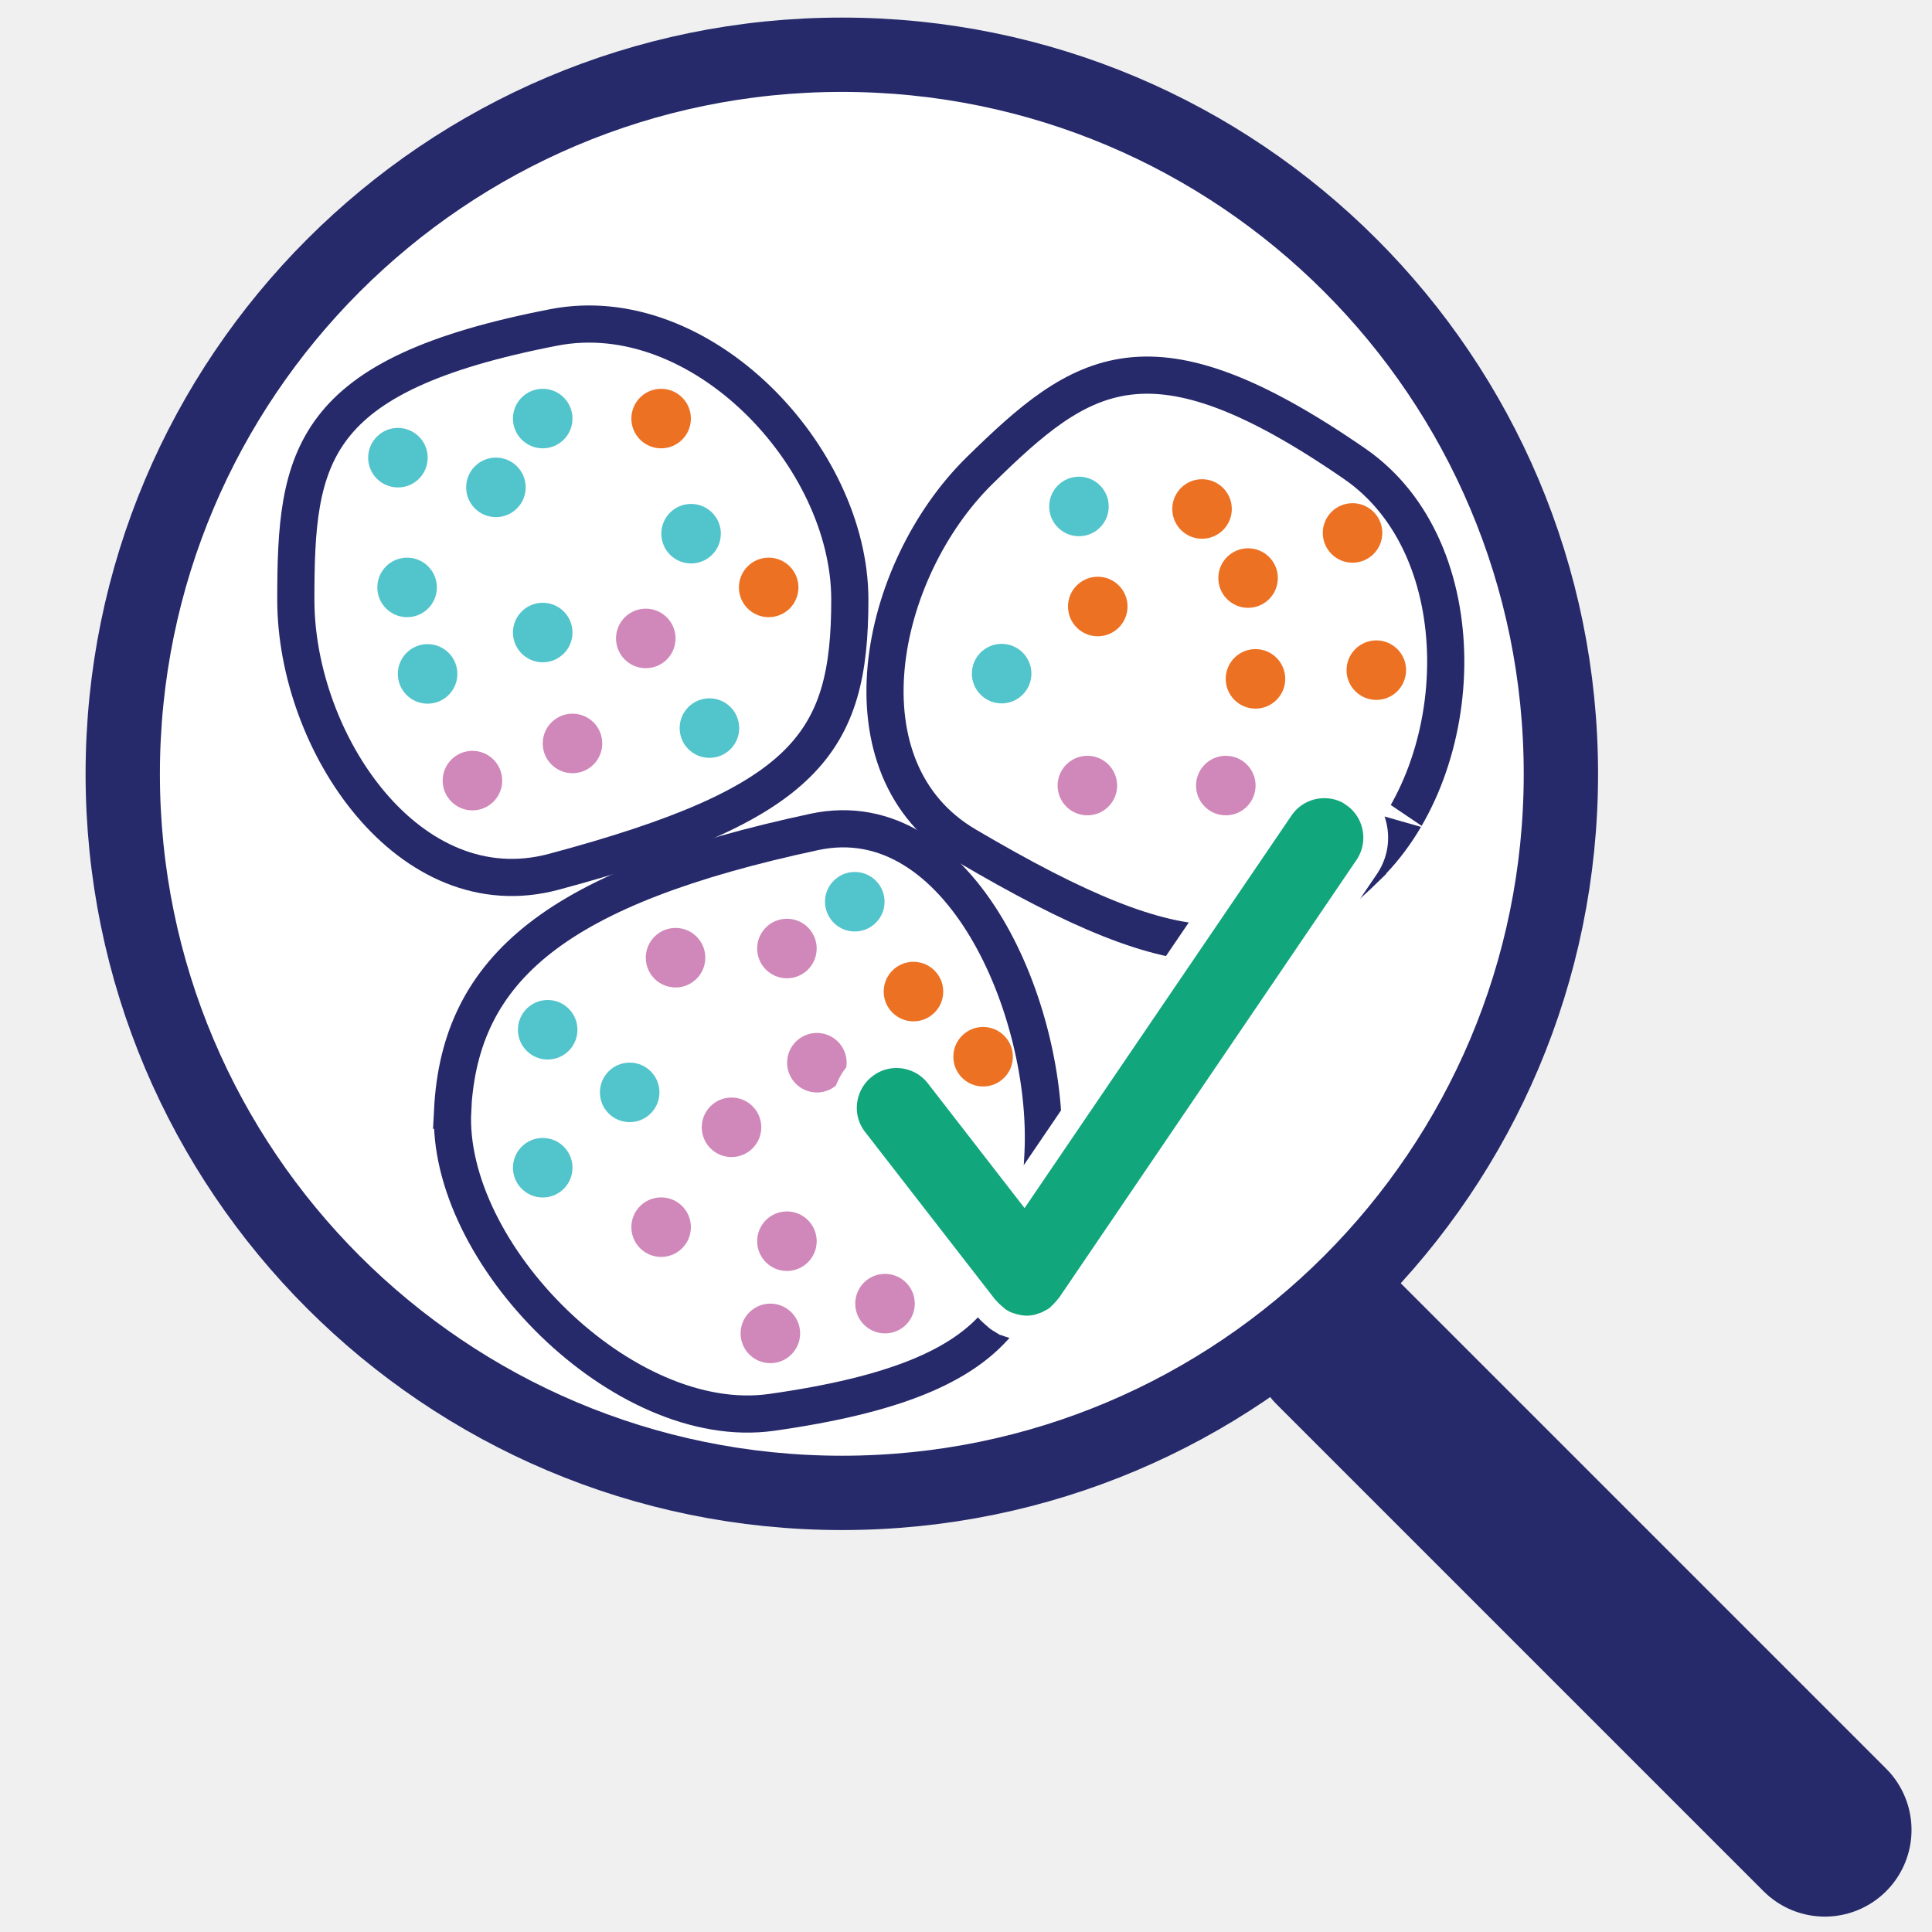
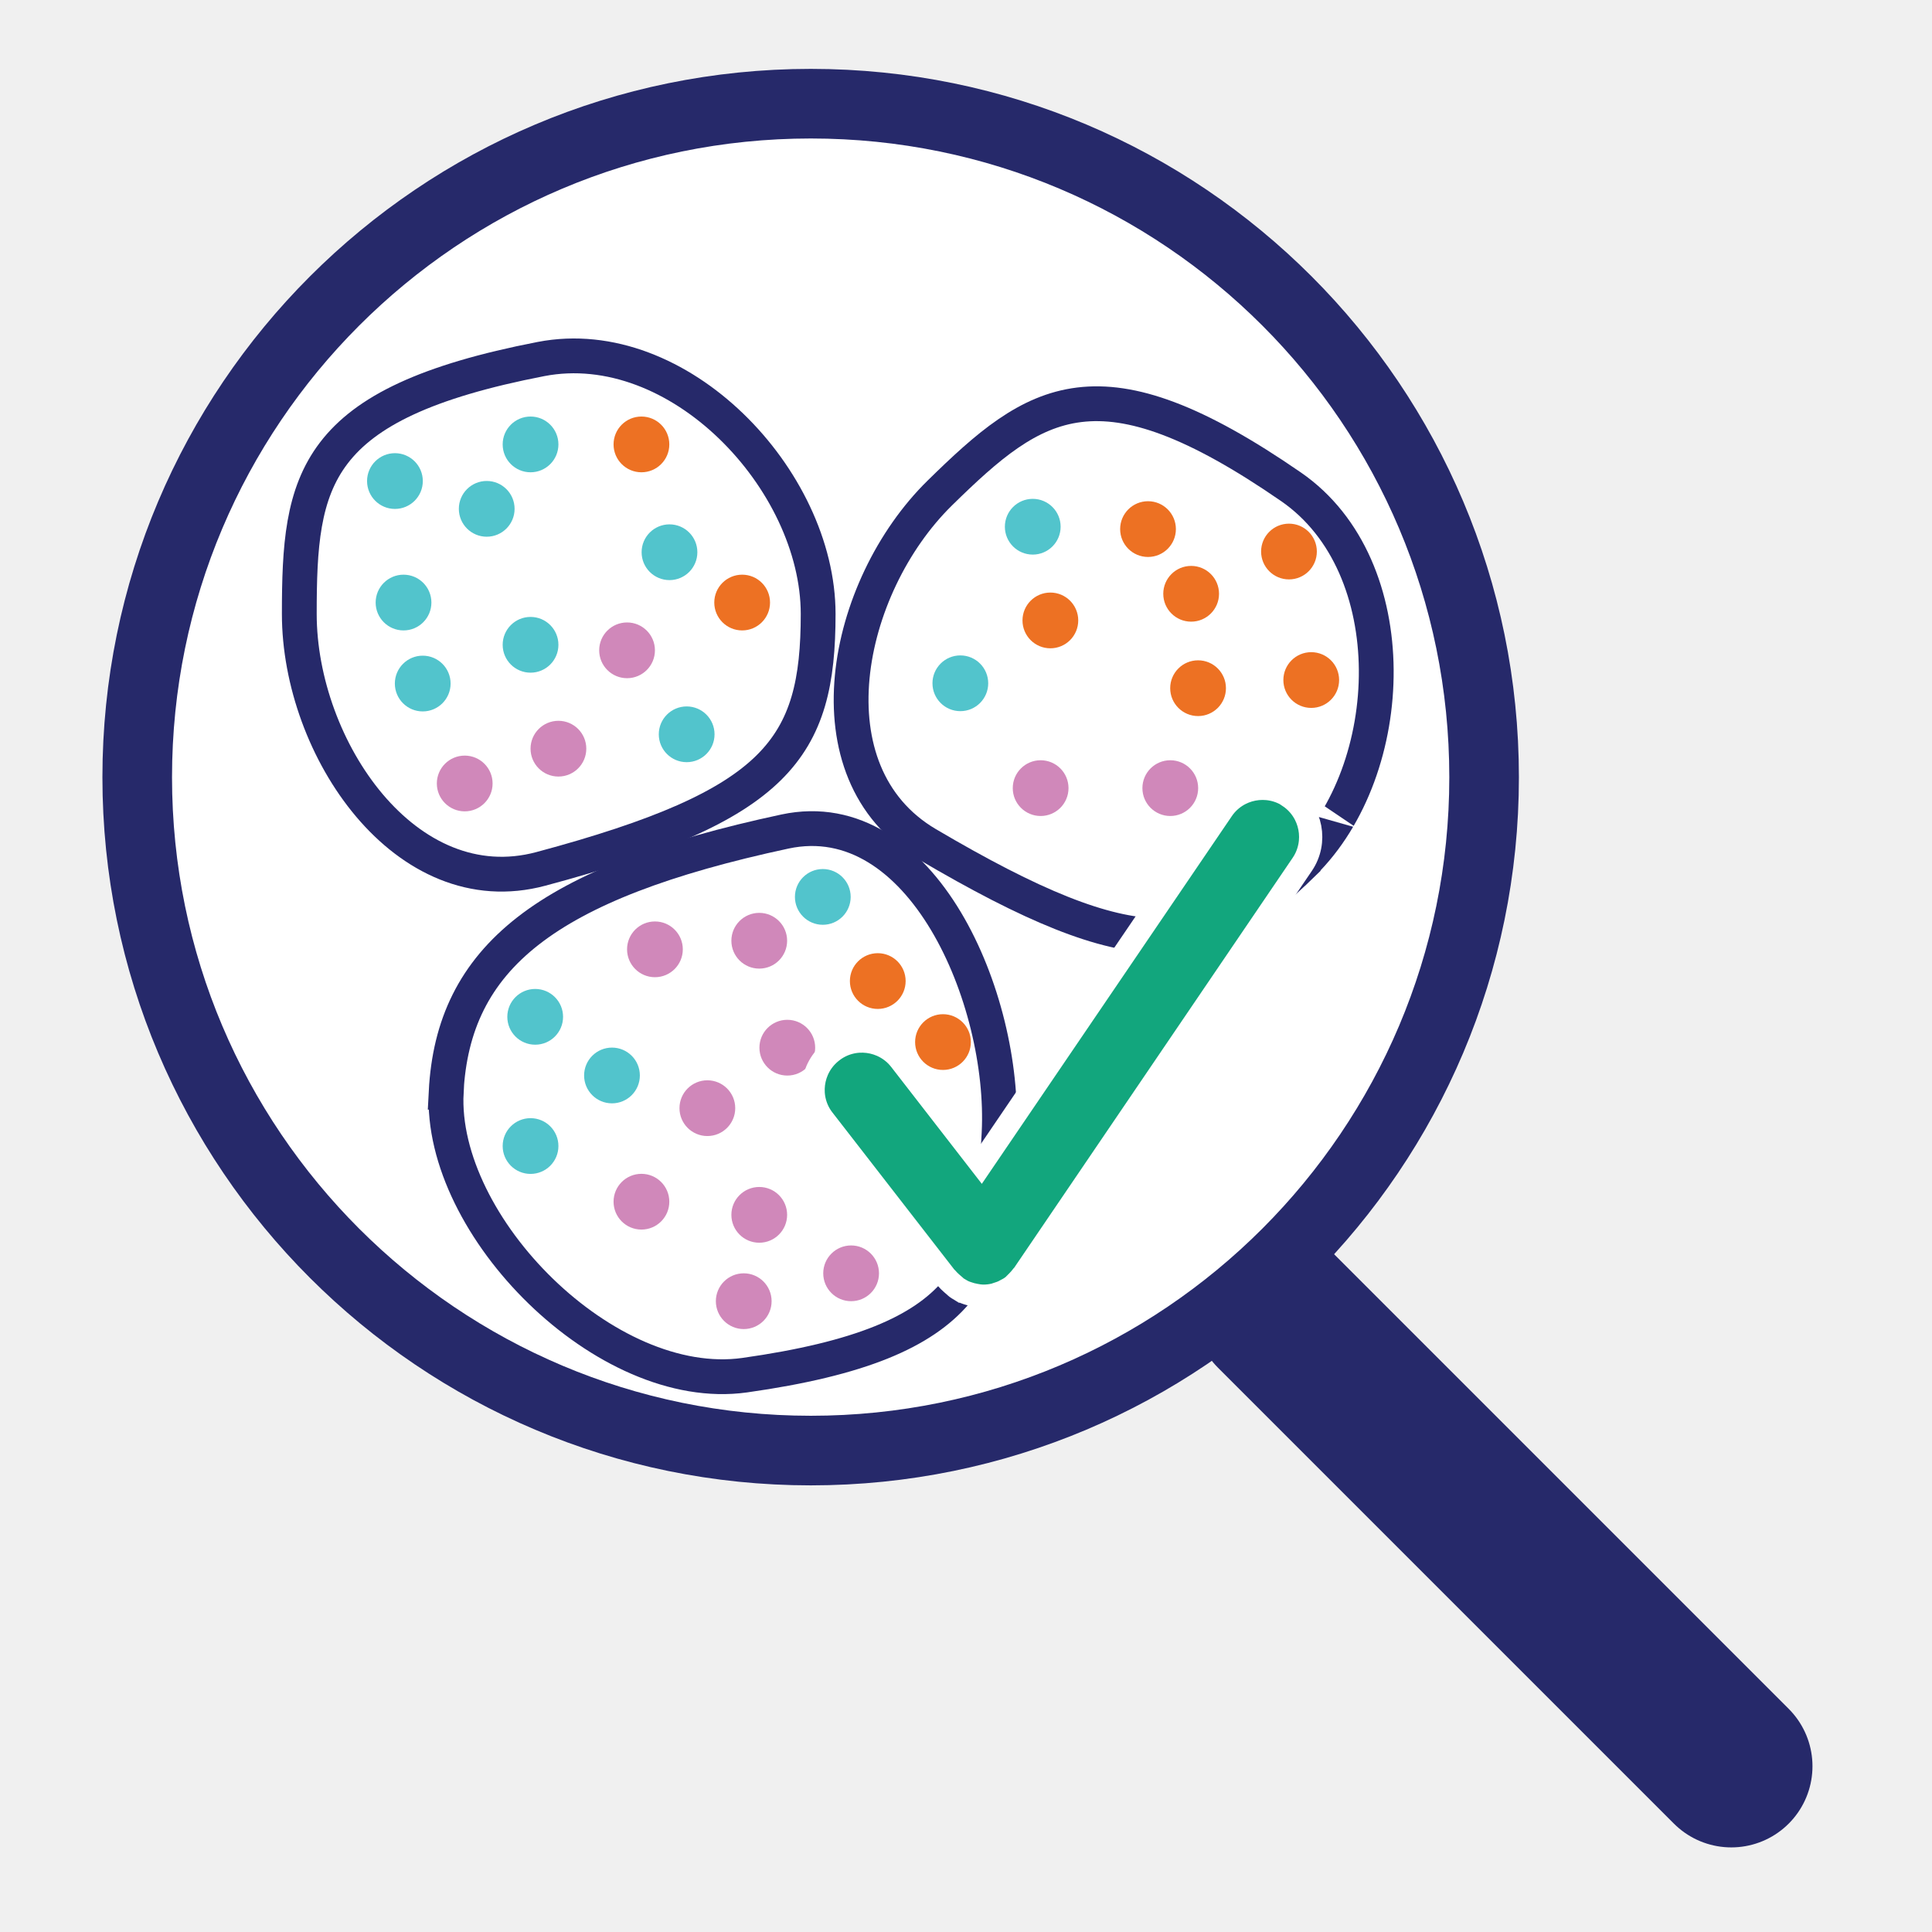
- <svg xmlns="http://www.w3.org/2000/svg" width="16.0px" height="16.0px" viewBox="0 0 16.0 16.0" version="1.1" id="SVGRoot">
-   <defs id="defs972" />
+ <svg xmlns="http://www.w3.org/2000/svg" width="1024.0px" height="1024.0px" viewBox="0 0 1024.0 1024.0" version="1.1" id="SVGRoot">
+   <defs id="defs500" />
  <g id="layer1">
-     <g id="g3325" transform="matrix(0.7751437,0,0,0.7751437,-74.77854,-50.39372)">
+     <g id="g3325" transform="matrix(46.46121,0,0,46.46121,-4470.341,-2992.763)">
      <line class="cls-2" x1="110.765" y1="79.361" x2="115.967" y2="84.563" id="line3235" style="fill:none;stroke:#26296a;stroke-width:1.852px;stroke-linecap:round;stroke-miterlimit:10" />
      <path class="cls-6" d="m 113.147,73.281 c 0,4.241 -3.44,7.681 -7.681,7.681 -4.241,0 -7.684,-3.44 -7.684,-7.681 0,-4.241 3.44,-7.684 7.684,-7.684 4.244,0 7.681,3.44 7.681,7.684 z" id="path3237" style="fill:#ffffff;stroke:#26296a;stroke-width:0.794px;stroke-miterlimit:10" />
      <path class="cls-4" d="m 105.55,71.418 c 0,1.532 -0.455,2.183 -3.162,2.908 -1.543,0.415 -2.757,-1.376 -2.757,-2.908 0,-1.532 0.135,-2.4 2.757,-2.908 1.569,-0.304 3.162,1.376 3.162,2.908 z" id="path3239" style="fill:#ffffff;fill-rule:evenodd;stroke:#26296a;stroke-width:0.397px;stroke-miterlimit:10" />
      <path class="cls-4" d="m 111.083,74.265 c -1.095,1.072 -1.879,1.201 -4.292,-0.222 -1.376,-0.812 -0.947,-2.932 0.148,-4.006 1.093,-1.072 1.81,-1.585 4.006,-0.069 1.315,0.908 1.23,3.223 0.138,4.294 z" id="path3241" style="fill:#ffffff;fill-rule:evenodd;stroke:#26296a;stroke-width:0.397px;stroke-miterlimit:10" />
      <path class="cls-4" d="m 101.306,76.874 c 0.079,-1.529 1.127,-2.387 3.866,-2.974 1.561,-0.333 2.519,1.91 2.442,3.44 -0.079,1.529 -0.259,2.389 -2.902,2.762 -1.582,0.222 -3.485,-1.699 -3.405,-3.228 z" id="path3243" style="fill:#ffffff;fill-rule:evenodd;stroke:#26296a;stroke-width:0.397px;stroke-miterlimit:10" />
      <circle class="cls-8" cx="103.854" cy="70.714" r="0.318" id="circle3245" style="fill:#52c4cc;stroke-width:0.265" />
      <circle class="cls-8" cx="104.05" cy="72.791" r="0.318" id="circle3247" style="fill:#52c4cc;stroke-width:0.265" />
      <circle class="cls-8" cx="101.769" cy="70.219" r="0.318" id="circle3249" style="fill:#52c4cc;stroke-width:0.265" />
      <circle class="cls-8" cx="100.722" cy="69.902" r="0.318" id="circle3251" style="fill:#52c4cc;stroke-width:0.265" />
      <circle class="cls-8" cx="101.039" cy="72.212" r="0.318" id="circle3253" style="fill:#52c4cc;stroke-width:0.265" />
      <circle class="cls-8" cx="102.269" cy="69.484" r="0.318" id="circle3255" style="fill:#52c4cc;stroke-width:0.265" />
      <circle class="cls-8" cx="100.82" cy="71.288" r="0.318" id="circle3257" style="fill:#52c4cc;stroke-width:0.265" />
      <circle class="cls-8" cx="102.269" cy="71.77" r="0.318" id="circle3259" style="fill:#52c4cc;stroke-width:0.265" />
      <circle class="cls-8" cx="102.269" cy="77.488" r="0.318" id="circle3261" style="fill:#52c4cc;stroke-width:0.265" />
      <circle class="cls-8" cx="105.603" cy="74.646" r="0.318" id="circle3263" style="fill:#52c4cc;stroke-width:0.265" />
      <circle class="cls-8" cx="103.198" cy="76.683" r="0.318" id="circle3265" style="fill:#52c4cc;stroke-width:0.265" />
      <circle class="cls-8" cx="102.322" cy="76.014" r="0.318" id="circle3267" style="fill:#52c4cc;stroke-width:0.265" />
      <circle class="cls-3" cx="103.534" cy="69.484" r="0.318" id="circle3269" style="fill:#ed7123;stroke-width:0.265" />
      <circle class="cls-3" cx="104.683" cy="71.288" r="0.318" id="circle3271" style="fill:#ed7123;stroke-width:0.265" />
      <circle class="cls-3" cx="106.23" cy="75.606" r="0.318" id="circle3273" style="fill:#ed7123;stroke-width:0.265" />
      <circle class="cls-9" cx="104.878" cy="78.273" r="0.318" id="circle3275" style="fill:#d088ba;stroke-width:0.265" />
      <circle class="cls-9" cx="103.688" cy="75.244" r="0.318" id="circle3277" style="fill:#d088ba;stroke-width:0.265" />
      <circle class="cls-9" cx="104.701" cy="79.258" r="0.318" id="circle3279" style="fill:#d088ba;stroke-width:0.265" />
      <circle class="cls-9" cx="105.198" cy="76.366" r="0.318" id="circle3281" style="fill:#d088ba;stroke-width:0.265" />
      <circle class="cls-9" cx="103.534" cy="78.123" r="0.318" id="circle3283" style="fill:#d088ba;stroke-width:0.265" />
      <circle class="cls-9" cx="104.878" cy="75.146" r="0.318" id="circle3285" style="fill:#d088ba;stroke-width:0.265" />
      <circle class="cls-9" cx="102.587" cy="72.955" r="0.318" id="circle3287" style="fill:#d088ba;stroke-width:0.265" />
      <circle class="cls-9" cx="101.518" cy="73.352" r="0.318" id="circle3289" style="fill:#d088ba;stroke-width:0.265" />
      <circle class="cls-9" cx="103.37" cy="71.833" r="0.318" id="circle3291" style="fill:#d088ba;stroke-width:0.265" />
      <circle class="cls-9" cx="105.926" cy="78.94" r="0.318" id="circle3293" style="fill:#d088ba;stroke-width:0.265" />
      <circle class="cls-9" cx="104.286" cy="77.056" r="0.318" id="circle3295" style="fill:#d088ba;stroke-width:0.265" />
      <line class="cls-1" x1="105.286" y1="76.86" x2="105.902" y2="77.474" id="line3297" style="fill:none;stroke-width:0.265" />
      <circle class="cls-8" cx="107.998" cy="70.423" r="0.318" id="circle3299" style="fill:#52c4cc;stroke-width:0.265" />
      <circle class="cls-8" cx="107.172" cy="72.209" r="0.318" id="circle3301" style="fill:#52c4cc;stroke-width:0.265" />
      <circle class="cls-3" cx="111.175" cy="72.172" r="0.318" id="circle3303" style="fill:#ed7123;stroke-width:0.265" />
      <circle class="cls-3" cx="109.884" cy="72.265" r="0.318" id="circle3305" style="fill:#ed7123;stroke-width:0.265" />
      <circle class="cls-3" cx="109.313" cy="70.45" r="0.318" id="circle3307" style="fill:#ed7123;stroke-width:0.265" />
      <circle class="cls-3" cx="109.805" cy="71.188" r="0.318" id="circle3309" style="fill:#ed7123;stroke-width:0.265" />
      <circle class="cls-3" cx="108.199" cy="71.492" r="0.318" id="circle3311" style="fill:#ed7123;stroke-width:0.265" />
      <circle class="cls-3" cx="110.921" cy="70.706" r="0.318" id="circle3313" style="fill:#ed7123;stroke-width:0.265" />
      <circle class="cls-3" cx="106.974" cy="76.302" r="0.318" id="circle3315" style="fill:#ed7123;stroke-width:0.265" />
      <circle class="cls-9" cx="109.567" cy="73.405" r="0.318" id="circle3317" style="fill:#d088ba;stroke-width:0.265" />
      <circle class="cls-9" cx="108.088" cy="73.405" r="0.318" id="circle3319" style="fill:#d088ba;stroke-width:0.265" />
      <line class="cls-1" x1="105.286" y1="76.596" x2="105.902" y2="77.21" id="line3321" style="fill:none;stroke-width:0.265" />
      <path class="cls-5" d="m 110.932,73.503 c -0.254,-0.172 -0.601,-0.106 -0.773,0.148 l -2.749,4.043 -0.921,-1.188 c -0.188,-0.243 -0.54,-0.288 -0.781,-0.098 -0.243,0.188 -0.288,0.54 -0.098,0.781 l 1.392,1.794 c 0,0 0.011,0.011 0.016,0.016 0.016,0.019 0.034,0.037 0.056,0.056 0.013,0.011 0.024,0.021 0.037,0.032 0.005,0.005 0.011,0.011 0.018,0.016 0.021,0.016 0.045,0.026 0.066,0.04 0,0 0.003,0 0.005,0.003 0.034,0.016 0.069,0.026 0.106,0.037 0.008,0 0.016,0.003 0.024,0.005 0.037,0.008 0.074,0.013 0.108,0.013 0,0 0,0 0,0 0,0 0,0 0,0 0.04,0 0.079,-0.005 0.116,-0.013 0.008,0 0.018,-0.005 0.026,-0.008 0.034,-0.011 0.069,-0.021 0.103,-0.04 0.003,0 0.008,-0.003 0.011,-0.005 0.029,-0.016 0.056,-0.032 0.082,-0.053 0.005,-0.003 0.008,-0.008 0.013,-0.013 0.011,-0.011 0.021,-0.021 0.032,-0.032 0.021,-0.021 0.04,-0.042 0.058,-0.066 0.005,-0.005 0.011,-0.011 0.016,-0.019 l 3.178,-4.678 c 0.172,-0.254 0.106,-0.601 -0.148,-0.773 z" id="path3323" style="fill:#12a67d;stroke:#ffffff;stroke-width:0.265;stroke-miterlimit:10" />
    </g>
  </g>
</svg>
